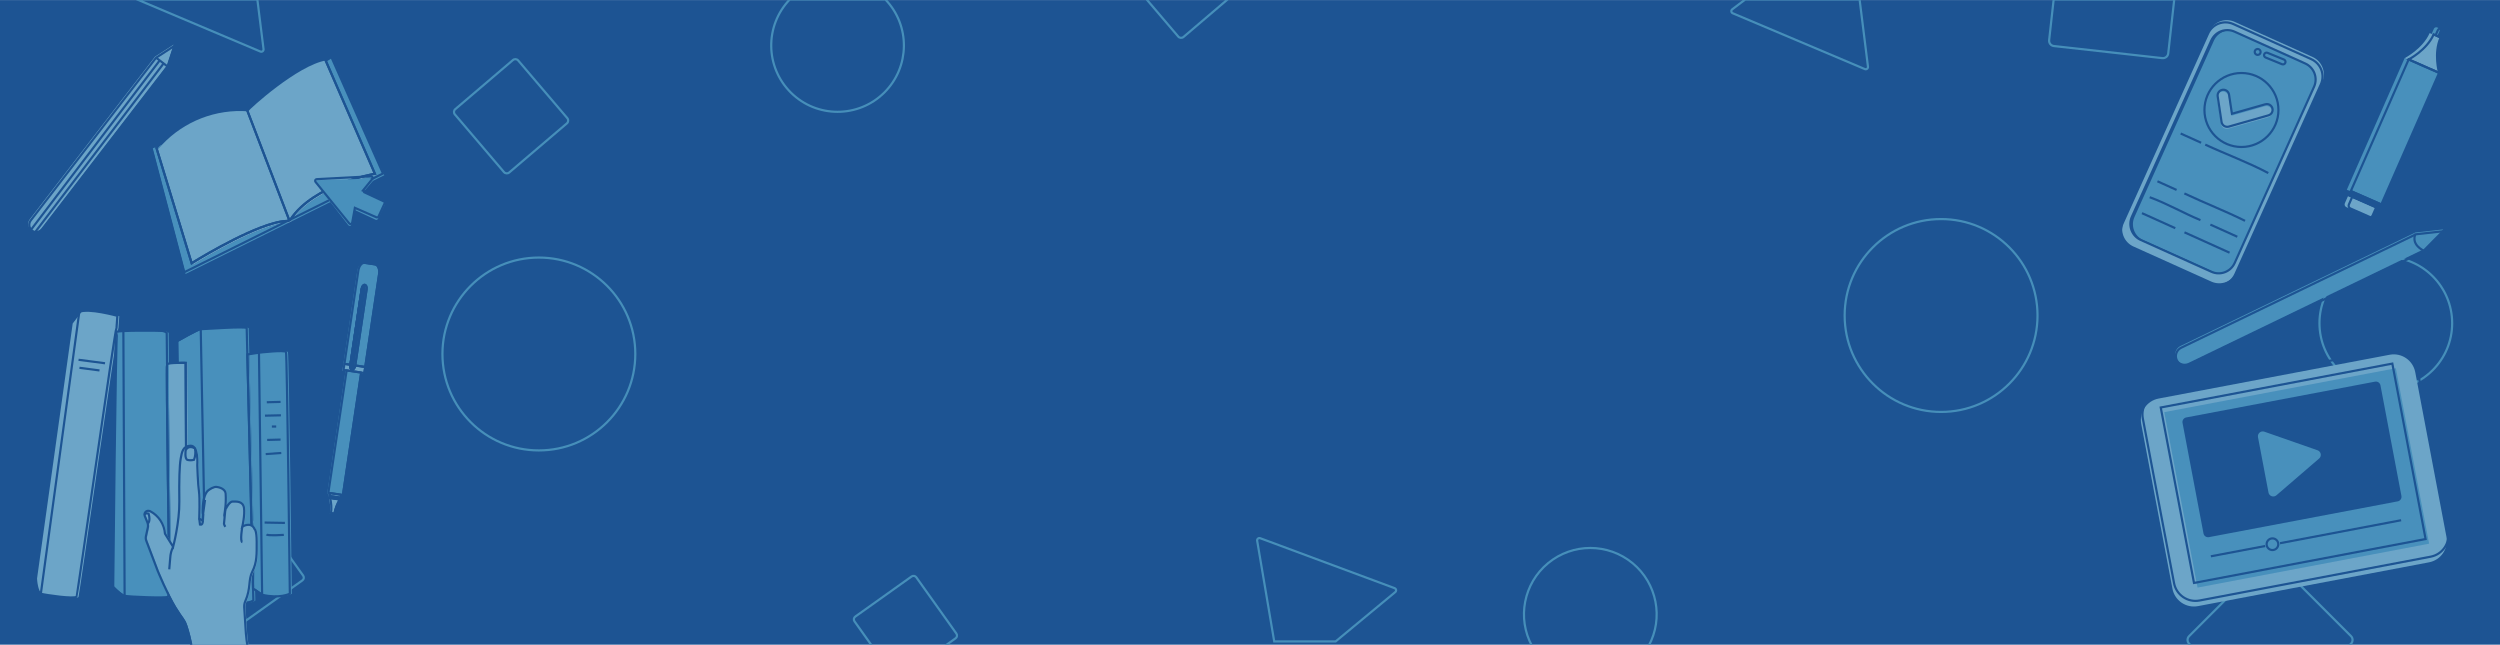
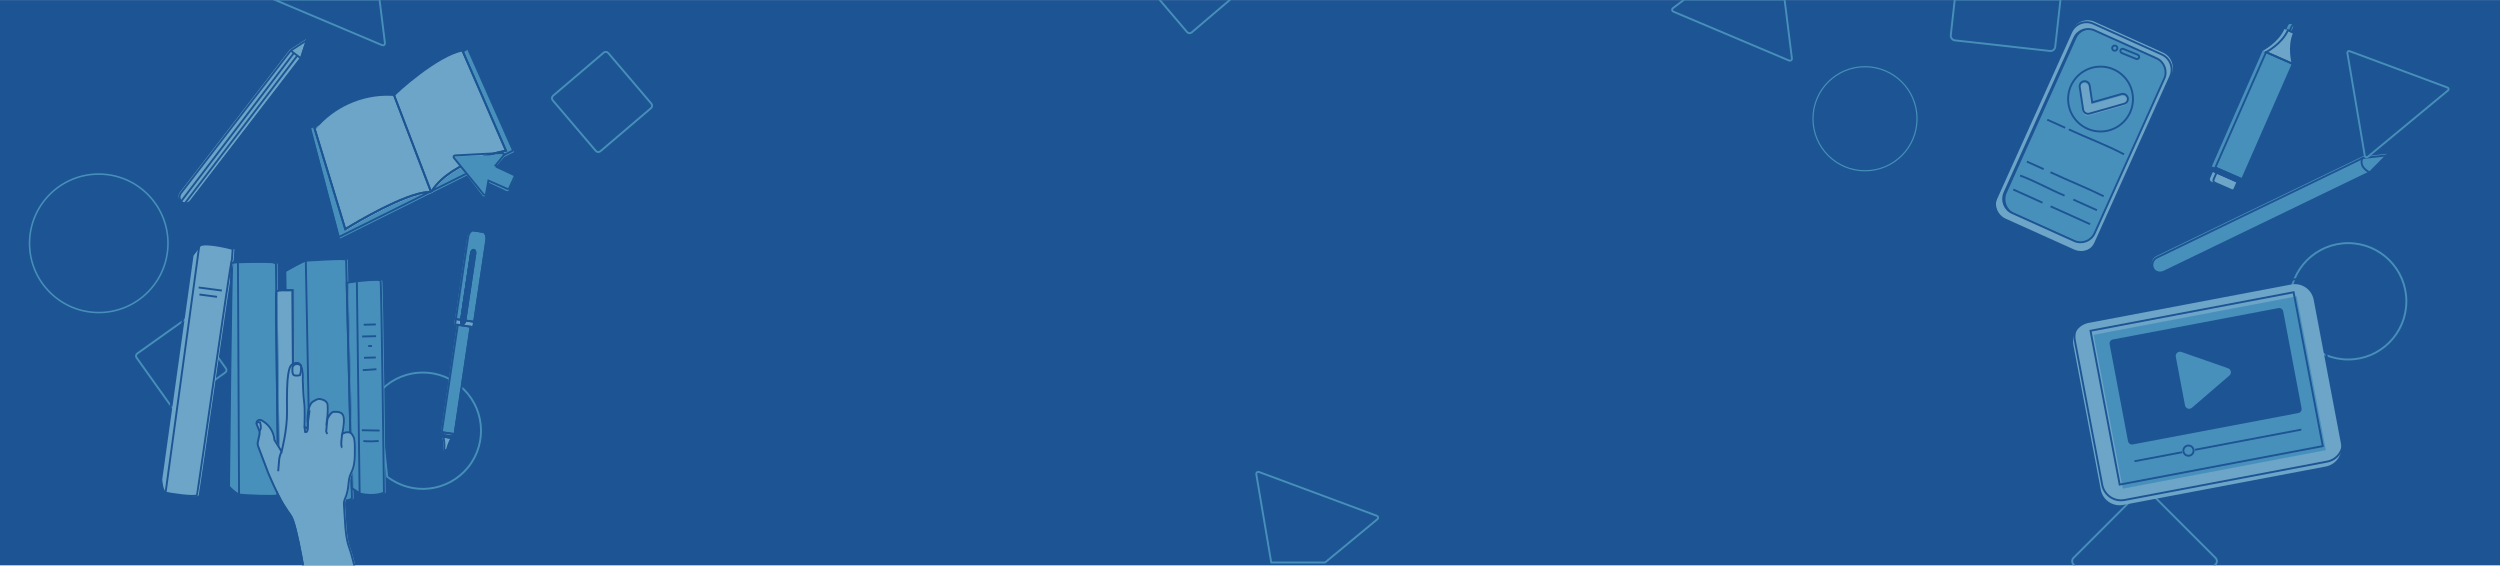
- <svg xmlns="http://www.w3.org/2000/svg" id="Layer_1" data-name="Layer 1" viewBox="0 0 1140 294">
+ <svg xmlns="http://www.w3.org/2000/svg" id="Layer_1" data-name="Layer 1" viewBox="0 0 1300 294">
  <defs>
-     <style>.cls-1,.cls-4,.cls-7,.cls-8{fill:none;}.cls-2{clip-path:url(#clip-path);}.cls-3{fill:#1d5493;}.cls-4{stroke:#468fba;}.cls-4,.cls-7{stroke-miterlimit:10;}.cls-5{fill:#4890bc;}.cls-6{fill:#6ca5c8;}.cls-7,.cls-8{stroke:#1d5493;}.cls-8{stroke-linecap:round;stroke-linejoin:round;}</style>
+     <style>.cls-1,.cls-10,.cls-4,.cls-5,.cls-6,.cls-9{fill:none;}.cls-2{clip-path:url(#clip-path);}.cls-3{fill:#1d5493;}.cls-4,.cls-5,.cls-6{stroke:#468fba;}.cls-4,.cls-5,.cls-6,.cls-9{stroke-miterlimit:10;}.cls-5{stroke-width:0.615px;}.cls-6{stroke-width:0.819px;}.cls-7{fill:#4890bc;}.cls-8{fill:#6ca5c8;}.cls-10,.cls-9{stroke:#1d5493;}.cls-10{stroke-linecap:round;stroke-linejoin:round;}</style>
    <clipPath id="clip-path">
-       <rect class="cls-1" y="0.035" width="1140" height="293.931" />
+       <rect class="cls-1" x="-0.949" y="0.035" width="1301.898" height="293.931" />
    </clipPath>
  </defs>
  <g class="cls-2">
-     <rect class="cls-3" y="0.035" width="1140" height="293.931" />
-     <path class="cls-4" d="M936.475-.25,934.408,18.294a2.443,2.443,0,0,0,2.157,2.699l49.449,5.513a2.443,2.443,0,0,0,2.699-2.157L991.456-.25Z" />
-     <circle class="cls-4" cx="885.133" cy="143.868" r="43.972" />
-     <rect class="cls-4" x="395.576" y="268.815" width="34.607" height="34.607" rx="1.547" transform="translate(-89.40558 292.6873) rotate(-35.47058)" />
-     <circle class="cls-4" cx="245.725" cy="161.421" r="43.972" />
-     <path class="cls-4" d="M698.595,294.566h53.183a30.256,30.256,0,1,0-53.183,0Z" />
-     <circle class="cls-4" cx="1087.932" cy="147.385" r="30.254" />
-     <path class="cls-4" d="M403.715-.25H360.146a30.25,30.25,0,1,0,43.569,0Z" />
-     <rect class="cls-4" x="97.714" y="242.404" width="34.607" height="34.607" rx="1.547" transform="translate(-129.3587 114.9407) rotate(-35.47058)" />
-     <path class="cls-4" d="M999.27,294.566h71.756l1.032-1.032a2.443,2.443,0,0,0,0-3.455l-35.183-35.183a2.443,2.443,0,0,0-3.455,0l-35.183,35.183a2.443,2.443,0,0,0,0,3.455Z" />
-     <rect class="cls-4" x="214.086" y="34.053" width="37.931" height="37.931" rx="1.696" transform="translate(122.298 -158.7774) rotate(49.57731)" />
-     <path class="cls-4" d="M522.457-.736l14.824,17.404a1.696,1.696,0,0,0,2.391.191L560.33-.736Z" />
-     <path class="cls-4" d="M581.042,292.498h28.001l27.209-22.517a1.036,1.036,0,0,0-.3-1.77l-61.304-22.788a1.036,1.036,0,0,0-1.383,1.144Z" />
-     <path class="cls-4" d="M62.522-.25,118.742,23.508a1.036,1.036,0,0,0,1.432-1.083L117.353-.25Z" />
-     <path class="cls-4" d="M795.858-.25,789.894,4.259a1.036,1.036,0,0,0,.222,1.781l60.244,25.459a1.036,1.036,0,0,0,1.432-1.083L847.976-.25Z" />
-     <polygon class="cls-5" points="1104.11 29.851 1096.517 26.515 1070.155 86.527 1070.978 86.888 1084.565 92.856 1085.342 93.198 1111.704 33.187 1104.11 29.851" />
-     <polygon class="cls-3" points="1070.175 88.717 1070.861 89.019 1070.892 88.95 1083.105 94.315 1083.074 94.384 1083.761 94.685 1084.565 92.856 1070.978 86.888 1070.175 88.717" />
-     <path class="cls-6" d="M1069.255,92.675a1.357,1.357,0,0,0,.697,1.788l9.73,4.274a1.357,1.357,0,0,0,1.787-.697l1.606-3.656-12.213-5.365Z" />
-     <rect class="cls-7" x="1076.945" y="84.997" width="0.075" height="13.339" transform="translate(559.9099 1040.84) rotate(-66.28514)" />
-     <path class="cls-5" d="M1111.351,16.597l1.024-2.332a1.199,1.199,0,0,0-.614-1.581l-.344-.151a1.2,1.2,0,0,0-1.581.616l-1.024,2.332,1.35.593Z" />
-     <path class="cls-6" d="M1112.404,17.06l-1.053-.463-1.189-.522-1.35-.593-.892-.392c-3.165,7.206-11.403,11.425-11.403,11.425l7.593,3.335,7.594,3.336S1109.238,24.266,1112.404,17.06Z" />
-     <polygon class="cls-7" points="1105.936 30.449 1098.343 27.114 1071.981 87.125 1072.804 87.487 1086.39 93.455 1087.168 93.797 1113.53 33.785 1105.936 30.449" />
-     <polygon class="cls-7" points="1072 89.316 1072.687 89.617 1072.717 89.549 1084.93 94.914 1084.9 94.982 1085.587 95.284 1086.39 93.455 1072.804 87.487 1072 89.316" />
-     <path class="cls-7" d="M1071.081,93.274a1.357,1.357,0,0,0,.697,1.788l9.73,4.274a1.357,1.357,0,0,0,1.787-.697l1.606-3.656-12.213-5.365Z" />
-     <rect class="cls-7" x="1078.771" y="85.596" width="0.075" height="13.339" transform="translate(560.4533 1042.87) rotate(-66.28514)" />
-     <path class="cls-7" d="M1113.177,17.196l1.024-2.332a1.199,1.199,0,0,0-.614-1.581l-.344-.151a1.2,1.2,0,0,0-1.581.616l-1.024,2.332,1.35.593Z" />
-     <path class="cls-7" d="M1114.23,17.658l-1.053-.463-1.189-.522-1.35-.593-.892-.392c-3.165,7.206-11.403,11.425-11.403,11.425l7.593,3.335,7.594,3.336S1111.064,24.864,1114.23,17.658Z" />
-     <path class="cls-3" d="M150.796,234.323l-.27,1.809c-.048.32.073.603.27.632l.112.017c.196.029.395-.206.443-.526l.27-1.809-.412-.062Z" />
-     <path class="cls-6" d="M150.45,234.271l.346.052.412.062.412.062.347.052a18.856,18.856,0,0,1,2.44-6.509l-4.389-.655A18.858,18.858,0,0,1,150.45,234.271Z" />
-     <path class="cls-3" d="M170.585,120.808a1.496,1.496,0,0,1,.178.042l.42-2.811c.079-.531-.071-.993-.333-1.032l-4.133-.617c-.263-.039-.539.359-.618.89l-.42,2.811a1.498,1.498,0,0,1,.182.012Z" />
-     <path class="cls-5" d="M159.252,166.569l5.196-34.792c.149-1.0.771-1.736,1.386-1.644s.994.977.844,1.977l-5.196,34.792,4.545.679,6.356-42.559c.304-2.032-.417-3.839-1.621-4.172a1.496,1.496,0,0,0-.178-.042l-4.723-.705a1.498,1.498,0,0,0-.182-.012c-1.25-.033-2.466,1.484-2.769,3.516l-6.356,42.559Z" />
-     <polygon class="cls-5" points="149.222 224.979 149.997 225.094 155.081 225.853 155.854 225.969 164.193 170.135 157.561 169.144 149.222 224.979" />
-     <path class="cls-6" d="M157.561,169.144l6.632.99,1.422.212.413-2.766-4.545-.679-.027.181c-.149,1-.77,1.737-1.385,1.645s-.995-.979-.846-1.979l.027-.181-2.699-.403-.413,2.766Z" />
-     <path class="cls-3" d="M160.071,168.729c.615.092,1.236-.645,1.385-1.645l.027-.181,5.196-34.792c.149-1-.229-1.885-.844-1.977s-1.237.644-1.386,1.644l-5.196,34.792-.027.181C159.076,167.75,159.455,168.637,160.071,168.729Z" />
-     <polygon class="cls-6" points="149.798 226.427 152.34 226.806 154.882 227.186 155.081 225.853 149.997 225.094 149.798 226.427" />
-     <path class="cls-3" d="M149.789,226.488l-.118.793.347.052,4.389.655.347.052.118-.793.039-.058-.03-.004-2.542-.38-2.542-.38-.03-.004Z" />
-     <path class="cls-8" d="M151.301,234.074l-.27,1.809c-.048.32.073.603.27.632l.112.017c.196.029.395-.206.443-.526l.27-1.809-.412-.062Z" />
-     <path class="cls-8" d="M150.954,234.022l.346.052.412.062.412.062.347.052a18.857,18.857,0,0,1,2.44-6.509l-4.389-.655A18.857,18.857,0,0,1,150.954,234.022Z" />
-     <path class="cls-8" d="M171.089,120.559a1.498,1.498,0,0,1,.178.042l.42-2.811c.079-.531-.071-.993-.333-1.032l-4.133-.617c-.263-.039-.539.359-.618.89l-.42,2.811a1.5,1.5,0,0,1,.182.012Z" />
-     <path class="cls-8" d="M159.757,166.32l5.196-34.792c.149-1.0.771-1.736,1.386-1.644s.994.977.844,1.977l-5.196,34.792,4.545.679,6.356-42.559c.304-2.032-.417-3.839-1.621-4.172a1.498,1.498,0,0,0-.178-.042l-4.723-.705a1.5,1.5,0,0,0-.182-.012c-1.25-.033-2.466,1.484-2.769,3.516l-6.356,42.559Z" />
-     <polygon class="cls-8" points="149.727 224.729 150.502 224.845 155.585 225.604 156.359 225.72 164.697 169.886 158.065 168.895 149.727 224.729" />
-     <path class="cls-8" d="M158.065,168.895l6.632.99,1.422.212.413-2.766-4.545-.679-.027.181c-.149,1-.77,1.737-1.385,1.645s-.995-.979-.846-1.979l.027-.181-2.699-.403-.413,2.766Z" />
-     <path class="cls-8" d="M160.575,168.48c.615.092,1.236-.645,1.385-1.645l.027-.181,5.196-34.792c.149-1-.229-1.885-.844-1.977s-1.237.644-1.386,1.644l-5.196,34.792-.027.181C159.58,167.501,159.96,168.388,160.575,168.48Z" />
-     <polygon class="cls-8" points="150.303 226.178 152.844 226.557 155.386 226.937 155.585 225.604 150.502 224.845 150.303 226.178" />
-     <path class="cls-8" d="M150.293,226.239l-.118.793.347.052,4.389.655.347.052.118-.793.039-.058-.03-.004-2.542-.38-2.542-.38-.03-.004Z" />
-     <path class="cls-5" d="M970.774,43.619H1058.925a8.007,8.007,0,0,1,8.007,8.007V86.994a8.007,8.007,0,0,1-8.007,8.007H970.774a8.007,8.007,0,0,1-8.007-8.007V51.626A8.007,8.007,0,0,1,970.774,43.619Z" transform="translate(534.8636 966.1582) rotate(-65.75166)" />
-     <path class="cls-6" d="M972.841,112.398l35.552,16.014a8.713,8.713,0,0,0,11.523-4.366l38.984-86.549a8.713,8.713,0,0,0-4.366-11.523L1018.982,9.961a8.713,8.713,0,0,0-11.523,4.366l-38.984,86.549A8.713,8.713,0,0,0,972.841,112.398Zm-.679-13.576,36.203-80.374a8.007,8.007,0,0,1,10.589-4.012l32.247,14.525a8.007,8.007,0,0,1,4.012,10.589L1019.01,119.924a8.007,8.007,0,0,1-10.589,4.012l-32.247-14.525A8.007,8.007,0,0,1,972.162,98.822Z" />
-     <path class="cls-7" d="M969.612,43.496h88.151a8.007,8.007,0,0,1,8.007,8.007V86.87a8.007,8.007,0,0,1-8.007,8.007H969.612a8.007,8.007,0,0,1-8.007-8.007V51.502a8.007,8.007,0,0,1,8.007-8.007Z" transform="translate(534.2915 965.0258) rotate(-65.75166)" />
-     <path class="cls-7" d="M972.246,113.405l35.552,16.014a8.713,8.713,0,0,0,11.523-4.366L1058.305,38.504a8.713,8.713,0,0,0-4.366-11.523L1018.387,10.968a8.713,8.713,0,0,0-11.523,4.366L967.88,101.882A8.713,8.713,0,0,0,972.246,113.405Z" />
-     <rect class="cls-7" x="1032.099" y="25.532" width="10.399" height="2.311" rx="1.155" transform="translate(1987.3 444.0548) rotate(-157.7563)" />
-     <circle class="cls-7" cx="1029.491" cy="23.686" r="1.351" />
-     <path class="cls-7" d="M1005.588,65.941c9.476,4.416,19.571,8.084,28.75,12.974" />
-     <path class="cls-7" d="M994.385,60.885l9.33,4.21" />
-     <path class="cls-7" d="M996.076,88.215c9.288,4.383,18.647,7.999,27.669,12.486" />
-     <path class="cls-7" d="M983.791,82.671l8.729,3.939" />
-     <path class="cls-7" d="M1007.928,102.42l12.285,5.544" />
-     <path class="cls-7" d="M980.259,89.934c8.076,2.944,15.176,7.142,23.138,10.442" />
-     <path class="cls-7" d="M996.117,105.946l19.131,8.634,1.433.647" />
-     <path class="cls-7" d="M976.728,97.196l15.2,6.86" />
-     <circle class="cls-5" cx="1022.45" cy="48.87" r="16.869" />
-     <circle class="cls-7" cx="1022.097" cy="50.157" r="16.869" />
-     <path class="cls-6" d="M1013.855,58.244a2.62,2.62,0,0,1-1.036-1.718l-1.768-11.699a2.621,2.621,0,1,1,5.183-.783l1.323,8.756,15.188-4.317a2.621,2.621,0,1,1,1.433,5.042l-18.051,5.13a2.622,2.622,0,0,1-2.135-.317C1013.945,58.308,1013.9,58.277,1013.855,58.244Z" />
-     <path class="cls-7" d="M1014.062,57.321a2.62,2.62,0,0,1-1.036-1.718l-1.768-11.699a2.621,2.621,0,0,1,5.183-.783l1.323,8.756,15.188-4.317a2.621,2.621,0,1,1,1.433,5.042l-18.051,5.13a2.622,2.622,0,0,1-2.135-.317C1014.152,57.386,1014.106,57.354,1014.062,57.321Z" />
-     <rect class="cls-6" x="997.821" y="155.496" width="96.338" height="127.166" rx="9.963" transform="translate(1025.575 1287.57) rotate(-100.7348)" />
-     <rect class="cls-7" x="998.548" y="152.932" width="96.338" height="127.166" rx="9.963" transform="translate(1028.956 1285.243) rotate(-100.7348)" />
-     <rect class="cls-5" x="1006.585" y="164.187" width="81.426" height="107.483" transform="translate(1028.256 1287.49) rotate(-100.7348)" />
-     <rect class="cls-7" x="1004.97" y="162.067" width="81.426" height="107.483" transform="translate(1028.423 1283.389) rotate(-100.7348)" />
-     <path class="cls-3" d="M1083.017,174.031,996.921,190.353a2.119,2.119,0,0,0-1.688,2.477l9.559,50.424a2.12,2.12,0,0,0,2.477,1.688l86.095-16.322a2.119,2.119,0,0,0,1.688-2.477l-9.559-50.424A2.119,2.119,0,0,0,1083.017,174.031Zm-25.494,35.053L1047.78,217.474l-9.743,8.39a2.206,2.206,0,0,1-3.606-1.26l-2.395-12.632-2.395-12.632a2.206,2.206,0,0,1,2.895-2.493l12.137,4.242,12.137,4.242A2.206,2.206,0,0,1,1057.523,209.084Z" />
-     <line class="cls-7" x1="1008.149" y1="253.673" x2="1094.912" y2="237.225" />
-     <circle class="cls-5" cx="1035.469" cy="248.314" r="2.66" />
-     <circle class="cls-5" cx="1037.062" cy="248.011" r="2.66" />
-     <circle class="cls-7" cx="1036.237" cy="248.168" r="2.66" />
-     <path class="cls-7" d="M132.464,101.168q.275-.137.55-.276l.002-.003-.554.275Z" />
-     <path class="cls-7" d="M131.769,101.51q.267-.13.539-.263c.052-.026.104-.052.156-.078l-.001-.004Z" />
-     <path class="cls-5" d="M125.399,102.577C110.566,106.634,87.973,120.821,87.973,120.821l-.54-1.768L71.911,68.203c.657-.774,1.323-1.51,1.995-2.219l-4.38,1.697,15.087,57.245,47.155-23.418A26.801,26.801,0,0,0,125.399,102.577Z" />
-     <path class="cls-5" d="M171.535,80.037s-27.75,4.653-38.518,20.852l42.216-20.977-23.735-53.52-2.574,1.637L170.292,77.179Z" />
-     <path class="cls-6" d="M170.292,77.179,148.923,28.03l-.208-.478c-13.017,2.21-34.874,22.119-35.537,23.213l19.285,50.4.554-.275c10.768-16.2,38.518-20.852,38.518-20.852Z" />
-     <path class="cls-6" d="M113.178,50.765a48.858,48.858,0,0,0-39.271,15.22c-.672.708-1.339,1.445-1.995,2.219L87.433,119.053l.54,1.768s22.593-14.187,37.426-18.245a26.801,26.801,0,0,1,6.37-1.067l.694-.345Z" />
-     <path class="cls-7" d="M131.884,100.37q.275-.137.55-.276l.002-.003-.554.275Z" />
-     <path class="cls-7" d="M131.189,100.712q.268-.13.539-.263c.052-.026.104-.052.156-.078l-.001-.004Z" />
-     <path class="cls-7" d="M124.818,101.779c-14.833,4.058-37.426,18.245-37.426,18.245l-.54-1.768L71.331,67.405c.657-.774,1.323-1.51,1.995-2.219L68.946,66.884l15.087,57.245,47.155-23.418A26.801,26.801,0,0,0,124.818,101.779Z" />
-     <path class="cls-7" d="M170.954,79.239s-27.75,4.653-38.518,20.852l42.216-20.977-23.735-53.52-2.574,1.637,21.369,49.149Z" />
-     <path class="cls-7" d="M169.711,76.381,148.342,27.232l-.208-.478c-13.017,2.21-34.874,22.119-35.537,23.213l19.286,50.4.554-.275C143.204,83.892,170.954,79.239,170.954,79.239Z" />
-     <path class="cls-7" d="M112.597,49.967a48.858,48.858,0,0,0-39.271,15.22c-.672.708-1.339,1.445-1.995,2.219l15.522,50.85.54,1.768s22.593-14.187,37.426-18.245a26.801,26.801,0,0,1,6.37-1.067l.694-.345Z" />
-     <path class="cls-5" d="M165.424,87.907l4.423-5.185a.749.749,0,0,0,.105-.809.791.791,0,0,0-.735-.447l-24.722.723a.751.751,0,0,0-.578,1.215l14.927,19.289a.791.791,0,0,0,.805.286.75.75,0,0,0,.568-.579l1.379-6.736,9.688,4.536a.785.785,0,0,0,.605.027.747.747,0,0,0,.417-.373l3.136-6.407a.743.743,0,0,0,.032-.577.789.789,0,0,0-.407-.447Z" />
-     <path class="cls-7" d="M165.468,86.924l4.3-5.288a.749.749,0,0,0,.086-.811.791.791,0,0,0-.746-.43l-24.698,1.304a.751.751,0,0,0-.55,1.228l15.376,18.933a.791.791,0,0,0,.811.267.75.75,0,0,0,.554-.592l1.22-6.767,9.791,4.307a.785.785,0,0,0,.606.013.747.747,0,0,0,.409-.383l2.984-6.479a.743.743,0,0,0,.019-.578.789.789,0,0,0-.418-.437Z" />
-     <path class="cls-5" d="M131.307,160.56c-.454-1.06-12.317.32-12.317.32l-5.279.8.104,5.309,2.483,101.418,4.131,2.849c7.998,1.92,12.637-.48,12.637-.48S131.787,161.68,131.307,160.56Z" />
-     <path class="cls-5" d="M116.298,268.407l-2.483-101.418-.424-17.306c.16-.96-19.676.48-20.956.48-1.28,0-11.038,5.599-11.038,5.599l.16,9.278.024.498c2.029-.057,3.975-.018,3.975-.018l.415,90.302.385,7.917s7.838,9.598,8.478,10.558c.64.96,12.957.16,16.636.48,3.679.32,4.959-.96,4.959-.96Z" />
-     <path class="cls-6" d="M85.972,255.82l-.415-90.302s-1.945-.039-3.975.018c-2.086.058-4.26.217-4.503.622-.48.8,1.12,103.818,1.12,103.818s.088.008.239.022c1.183.107,6.465.545,7.6-.022Z" />
-     <path class="cls-6" d="M54.031,149.453l.371-5.276s-13.231-3.676-17.35-1.797l-3.902,5.134-16.257,116.288s.276,6.49,2.613,7.12c2.337.63,15.322,2.498,16.282,1.334C36.177,271.783,53.292,150.162,54.031,149.453Z" />
-     <path class="cls-5" d="M78.198,269.976s-1.6-103.018-1.12-103.818l-.16-14.397a4.371,4.371,0,0,0-1.92-.8c-1.12-.16-20.476-.32-21.115.48-.64.8-1.76,115.975-1.76,115.975s.162.176.428.449c.996,1.024,3.529,3.491,5.171,3.87,2.08.48,19.036,1.12,19.676.48a8.881,8.881,0,0,0,1.039-2.217C78.286,269.985,78.198,269.976,78.198,269.976Z" />
-     <path class="cls-7" d="M130.405,160.508c-.454-1.06-12.317.32-12.317.32l-5.279.8.104,5.309,2.483,101.418,4.131,2.849c7.998,1.92,12.637-.48,12.637-.48S130.885,161.628,130.405,160.508Z" />
-     <path class="cls-7" d="M115.396,268.355,112.913,166.937l-.424-17.306c.16-.96-19.676.48-20.956.48-1.28,0-11.038,5.599-11.038,5.599l.16,9.278.024.498c2.029-.057,3.975-.018,3.975-.018L85.07,255.769,85.455,263.686s7.838,9.598,8.478,10.558c.64.96,12.957.16,16.636.48,3.679.32,4.959-.96,4.959-.96Z" />
-     <path class="cls-7" d="M85.07,255.769l-.415-90.302s-1.946-.039-3.975.018c-2.086.058-4.26.217-4.503.622-.48.8,1.12,103.818,1.12,103.818s.088.008.239.022c1.183.107,6.465.545,7.6-.022Z" />
-     <path class="cls-7" d="M53.143,149.284l.371-5.276s-13.231-3.676-17.35-1.797l-3.902,5.134L16.005,263.633s.276,6.49,2.613,7.12c2.337.63,15.322,2.498,16.282,1.334C35.29,271.614,52.405,149.994,53.143,149.284Z" />
-     <path class="cls-7" d="M77.297,269.925S75.697,166.907,76.177,166.107l-.16-14.397a4.371,4.371,0,0,0-1.92-.8c-1.12-.16-20.476-.32-21.115.48-.64.8-1.76,115.975-1.76,115.975s.162.176.428.449c.996,1.024,3.529,3.491,5.171,3.87,2.08.48,19.036,1.12,19.676.48a8.882,8.882,0,0,0,1.039-2.217C77.384,269.933,77.297,269.925,77.297,269.925Z" />
-     <line class="cls-7" x1="36.164" y1="142.211" x2="18.619" y2="270.753" />
-     <line class="cls-7" x1="56.259" y1="151.06" x2="56.821" y2="271.684" />
-     <line class="cls-7" x1="91.534" y1="150.11" x2="93.933" y2="274.244" />
-     <line class="cls-7" x1="118.088" y1="160.828" x2="119.528" y2="271.204" />
-     <line class="cls-7" x1="107.282" y1="268.194" x2="99.847" y2="268.194" />
-     <path class="cls-7" d="M129.423,243.905s-7.105.496-7.931-.165" />
-     <line class="cls-7" x1="129.919" y1="238.452" x2="120.666" y2="238.287" />
-     <line class="cls-7" x1="127.936" y1="183.265" x2="121.657" y2="183.431" />
-     <line class="cls-7" x1="128.101" y1="189.379" x2="120.831" y2="189.544" />
-     <line class="cls-7" x1="125.953" y1="194.501" x2="123.97" y2="194.501" />
-     <line class="cls-7" x1="127.936" y1="200.449" x2="121.822" y2="200.615" />
-     <line class="cls-7" x1="128.266" y1="206.563" x2="121.161" y2="207.059" />
-     <line class="cls-7" x1="35.808" y1="164.061" x2="47.896" y2="165.65" />
-     <line class="cls-7" x1="36.228" y1="167.715" x2="45.367" y2="168.917" />
-     <path class="cls-6" d="M85.445,285.276c-1.091-3.117-1.558-2.649-4.987-8.259S72.512,260.499,72.512,260.499l-5.238-13.822a3.535,3.535,0,0,1-.148-2.006l.857-3.926a4.065,4.065,0,0,0-.201-2.385l-1.183-2.939a1.713,1.713,0,0,1,1.873-2.337,3.356,3.356,0,0,1,.604.174,12.699,12.699,0,0,1,6.744,10.254l3.716,5.987s2.959-11.218,2.822-20.783.069-16.241.619-19.407,1.021-5.764,4.473-5.918c3.792-.17,3.097,8.947,3.097,8.947s.275,8.809.757,11.837.138,12.456.138,12.456l1.583.963.138-2.89s-.206-.275-.138-2.202.206-7.157,2.684-8.878,3.51-1.445,3.51-1.445,3.923.275,4.267,3.028a40.019,40.019,0,0,1-.275,7.57s1.727-3.926,3.456-3.926,4.709-.238,5.185,2.92-.775,8.523-.775,8.523,3.993-2.503,5.603,1.132c0,0,.954.477.954,5.841s.179,9.238-1.967,13.47c-2.012,3.967-.566,7.515-3.226,13.542a6.038,6.038,0,0,0-.489,2.821l.675,10.637s.358,7.391,2.086,11.801,5.901,22.799,5.901,22.799l-26.628,6.772S89.13,295.802,85.445,285.276Z" />
-     <path class="cls-7" d="M84.86,285.13c-1.091-3.117-1.558-2.649-4.986-8.259S71.927,260.353,71.927,260.353l-5.238-13.822a3.534,3.534,0,0,1-.148-2.006l.857-3.926a4.065,4.065,0,0,0-.201-2.385l-1.183-2.939A1.713,1.713,0,0,1,67.887,232.938a3.356,3.356,0,0,1,.604.174,12.699,12.699,0,0,1,6.744,10.254l3.716,5.987s2.959-11.218,2.822-20.783.069-16.241.619-19.407,1.021-5.764,4.473-5.918c3.792-.17,3.097,8.947,3.097,8.947s.275,8.809.757,11.837.138,12.456.138,12.456l1.583.963.138-2.89s-.206-.275-.138-2.202.206-7.157,2.684-8.878,3.51-1.445,3.51-1.445,3.923.275,4.267,3.028a40.019,40.019,0,0,1-.275,7.57s1.727-3.926,3.456-3.926,4.709-.238,5.185,2.92-.775,8.523-.775,8.523,3.993-2.503,5.603,1.132c0,0,.954.477.954,5.841s.179,9.238-1.967,13.47c-2.012,3.967-.566,7.515-3.226,13.542a6.038,6.038,0,0,0-.489,2.821l.675,10.637s.358,7.391,2.086,11.801,5.901,22.799,5.901,22.799l-26.628,6.772S88.545,295.656,84.86,285.13Z" />
-     <path class="cls-7" d="M78.951,249.353a12.52,12.52,0,0,0-1.337,5.129c-.336,3.55-.432,5.133-.432,5.133" />
-     <path class="cls-7" d="M92.44,237.448s.19,2.163-1.249,1.779l-.334-2.742" />
-     <line class="cls-7" x1="92.577" y1="234.557" x2="93.494" y2="227.953" />
-     <path class="cls-7" d="M102.752,232.415l-.617,6.477a4.504,4.504,0,0,0,.617,1.343" />
-     <path class="cls-7" d="M110.491,240.148s-1.167,6.802.033,7.09" />
-     <path class="cls-7" d="M67.375,238.757s1.448-.931.379-4.551c0,0-1.517-.448-1.793.517" />
-     <path class="cls-7" d="M88.938,204.507s-2.795-1.899-4.264.788c0,0-.609,4.084.896,4.443a6.145,6.145,0,0,0,2.902-.072A9.933,9.933,0,0,0,88.938,204.507Z" />
-     <path class="cls-6" d="M70.697,25.828,79.161,20.351,76.026,29.932,18.886,104.116a3.363,3.363,0,0,1-4.717.612l0,0a3.363,3.363,0,0,1-.612-4.717Z" />
-     <path class="cls-7" d="M71.186,26.306l8.464-5.477-3.135,9.581L19.374,104.594a3.363,3.363,0,0,1-4.717.612h0a3.363,3.363,0,0,1-.612-4.717Z" />
-     <line class="cls-7" x1="76.515" y1="30.41" x2="71.186" y2="26.306" />
-     <line class="cls-7" x1="72.857" y1="27.519" x2="14.169" y2="104.728" />
-     <line class="cls-7" x1="74.755" y1="28.731" x2="16.022" y2="105.845" />
-     <path class="cls-5" d="M1101.385,106.012l12.724-1.406-9.007,9.096L998.04,165.442a4.271,4.271,0,0,1-5.704-1.987v0a4.271,4.271,0,0,1,1.987-5.704Z" />
-     <path class="cls-7" d="M1101.668,106.833l12.724-1.406-9.007,9.096L998.324,166.262a4.271,4.271,0,0,1-5.704-1.987v0a4.271,4.271,0,0,1,1.987-5.704Z" />
-     <path class="cls-7" d="M1101.498,106.631s-2.567,4.425,3.717,7.691" />
+     <rect class="cls-3" x="-0.949" y="0.035" width="1301.898" height="293.931" />
+     <path class="cls-4" d="M1016.475-.25l-2.067,18.544a2.443,2.443,0,0,0,2.157,2.699l49.449,5.513a2.443,2.443,0,0,0,2.699-2.157l2.743-24.599Z" />
+     <circle class="cls-5" cx="969.802" cy="61.745" r="27.055" />
+     <circle class="cls-6" cx="51.356" cy="126.523" r="35.995" />
+     <circle class="cls-4" cx="1221.055" cy="156.684" r="30.254" />
+     <path class="cls-4" d="M196.694,204.541l4.636,43.322a30.25,30.25,0,1,0-4.636-43.322Z" />
+     <rect class="cls-4" x="76.942" y="171.477" width="34.607" height="34.607" rx="1.547" transform="translate(-92.05544 89.72426) rotate(-35.47058)" />
+     <path class="cls-4" d="M1079.27,294.566h71.756l1.032-1.032a2.443,2.443,0,0,0,0-3.455l-35.183-35.183a2.443,2.443,0,0,0-3.455,0l-35.183,35.183a2.443,2.443,0,0,0,0,3.455Z" />
+     <rect class="cls-4" x="294.086" y="34.053" width="37.931" height="37.931" rx="1.696" transform="translate(150.4242 -219.68) rotate(49.57731)" />
+     <path class="cls-4" d="M602.457-.736l14.824,17.404a1.696,1.696,0,0,0,2.391.191L640.33-.736Z" />
+     <path class="cls-4" d="M661.042,292.498h28.001l27.209-22.517a1.036,1.036,0,0,0-.3-1.77l-61.304-22.788a1.036,1.036,0,0,0-1.383,1.144Z" />
+     <path class="cls-4" d="M142.522-.25,198.742,23.508a1.036,1.036,0,0,0,1.432-1.083L197.353-.25Z" />
+     <path class="cls-4" d="M875.858-.25,869.894,4.259a1.036,1.036,0,0,0,.222,1.781l60.244,25.459a1.036,1.036,0,0,0,1.432-1.083L927.976-.25Z" />
+     <polygon class="cls-7" points="1184.11 29.851 1176.517 26.515 1150.155 86.527 1150.978 86.888 1164.565 92.856 1165.342 93.198 1191.704 33.187 1184.11 29.851" />
+     <polygon class="cls-3" points="1150.175 88.717 1150.861 89.019 1150.892 88.95 1163.105 94.315 1163.074 94.384 1163.761 94.685 1164.565 92.856 1150.978 86.888 1150.175 88.717" />
+     <path class="cls-8" d="M1149.255,92.675a1.357,1.357,0,0,0,.697,1.788l9.73,4.274a1.357,1.357,0,0,0,1.787-.697l1.606-3.656-12.213-5.365Z" />
+     <rect class="cls-9" x="1156.945" y="84.997" width="0.075" height="13.339" transform="translate(607.7351 1114.085) rotate(-66.28514)" />
+     <path class="cls-7" d="M1191.351,16.597l1.024-2.332a1.199,1.199,0,0,0-.614-1.581l-.344-.151a1.2,1.2,0,0,0-1.581.616l-1.024,2.332,1.35.593Z" />
+     <path class="cls-8" d="M1192.404,17.06l-1.053-.463-1.189-.522-1.35-.593-.892-.392c-3.165,7.206-11.403,11.425-11.403,11.425l7.593,3.335,7.594,3.336S1189.238,24.266,1192.404,17.06Z" />
+     <polygon class="cls-9" points="1185.936 30.449 1178.343 27.114 1151.981 87.125 1152.804 87.487 1166.39 93.455 1167.168 93.797 1193.53 33.785 1185.936 30.449" />
+     <polygon class="cls-9" points="1152 89.316 1152.687 89.617 1152.717 89.549 1164.93 94.914 1164.9 94.982 1165.587 95.284 1166.39 93.455 1152.804 87.487 1152 89.316" />
+     <path class="cls-9" d="M1151.081,93.274a1.357,1.357,0,0,0,.697,1.788l9.73,4.274a1.357,1.357,0,0,0,1.787-.697l1.606-3.656-12.213-5.365Z" />
+     <rect class="cls-9" x="1158.771" y="85.596" width="0.075" height="13.339" transform="translate(608.2785 1116.115) rotate(-66.28514)" />
+     <path class="cls-9" d="M1193.177,17.196l1.024-2.332a1.199,1.199,0,0,0-.614-1.581l-.344-.151a1.2,1.2,0,0,0-1.581.616l-1.024,2.332,1.35.593Z" />
+     <path class="cls-9" d="M1194.23,17.658l-1.053-.463-1.189-.522-1.35-.593-.892-.392c-3.165,7.206-11.403,11.425-11.403,11.425l7.593,3.335,7.594,3.336S1191.064,24.864,1194.23,17.658Z" />
+     <path class="cls-3" d="M230.796,234.323l-.27,1.809c-.048.32.073.603.27.632l.112.017c.196.029.395-.206.443-.526l.27-1.809-.412-.062Z" />
+     <path class="cls-8" d="M230.45,234.271l.346.052.412.062.412.062.347.052a18.856,18.856,0,0,1,2.44-6.509l-4.389-.655A18.858,18.858,0,0,1,230.45,234.271Z" />
+     <path class="cls-3" d="M250.585,120.808a1.496,1.496,0,0,1,.178.042l.42-2.811c.079-.531-.071-.993-.333-1.032l-4.133-.617c-.263-.039-.539.359-.618.89l-.42,2.811a1.498,1.498,0,0,1,.182.012Z" />
+     <path class="cls-7" d="M239.252,166.569l5.196-34.792c.149-1.0.771-1.736,1.386-1.644s.994.977.844,1.977l-5.196,34.792,4.545.679,6.356-42.559c.304-2.032-.417-3.839-1.621-4.172a1.496,1.496,0,0,0-.178-.042l-4.723-.705a1.498,1.498,0,0,0-.182-.012c-1.25-.033-2.466,1.484-2.769,3.516l-6.356,42.559Z" />
+     <polygon class="cls-7" points="229.222 224.979 229.997 225.094 235.081 225.853 235.854 225.969 244.193 170.135 237.561 169.144 229.222 224.979" />
+     <path class="cls-8" d="M237.561,169.144l6.632.99,1.422.212.413-2.766-4.545-.679-.027.181c-.149,1-.77,1.737-1.385,1.645s-.995-.979-.846-1.979l.027-.181-2.699-.403-.413,2.766Z" />
+     <path class="cls-3" d="M240.071,168.729c.615.092,1.236-.645,1.385-1.645l.027-.181,5.196-34.792c.149-1-.229-1.885-.844-1.977s-1.237.644-1.386,1.644l-5.196,34.792-.027.181C239.076,167.75,239.455,168.637,240.071,168.729Z" />
+     <polygon class="cls-8" points="229.798 226.427 232.34 226.806 234.882 227.186 235.081 225.853 229.997 225.094 229.798 226.427" />
+     <path class="cls-3" d="M229.789,226.488l-.118.793.347.052,4.389.655.347.052.118-.793.039-.058-.03-.004-2.542-.38-2.542-.38-.03-.004Z" />
+     <path class="cls-10" d="M231.301,234.074l-.27,1.809c-.048.32.073.603.27.632l.112.017c.196.029.395-.206.443-.526l.27-1.809-.412-.062Z" />
+     <path class="cls-10" d="M230.954,234.022l.346.052.412.062.412.062.347.052a18.857,18.857,0,0,1,2.44-6.509l-4.389-.655A18.857,18.857,0,0,1,230.954,234.022Z" />
+     <path class="cls-10" d="M251.089,120.559a1.498,1.498,0,0,1,.178.042l.42-2.811c.079-.531-.071-.993-.333-1.032l-4.133-.617c-.263-.039-.539.359-.618.89l-.42,2.811a1.5,1.5,0,0,1,.182.012Z" />
+     <path class="cls-10" d="M239.757,166.32l5.196-34.792c.149-1.0.771-1.736,1.386-1.644s.994.977.844,1.977l-5.196,34.792,4.545.679,6.356-42.559c.304-2.032-.417-3.839-1.621-4.172a1.498,1.498,0,0,0-.178-.042l-4.723-.705a1.5,1.5,0,0,0-.182-.012c-1.25-.033-2.466,1.484-2.769,3.516l-6.356,42.559Z" />
+     <polygon class="cls-10" points="229.727 224.729 230.502 224.845 235.585 225.604 236.359 225.72 244.697 169.886 238.065 168.895 229.727 224.729" />
+     <path class="cls-10" d="M238.065,168.895l6.632.99,1.422.212.413-2.766-4.545-.679-.027.181c-.149,1-.77,1.737-1.385,1.645s-.995-.979-.846-1.979l.027-.181-2.699-.403-.413,2.766Z" />
+     <path class="cls-10" d="M240.575,168.48c.615.092,1.236-.645,1.385-1.645l.027-.181,5.196-34.792c.149-1-.229-1.885-.844-1.977s-1.237.644-1.386,1.644l-5.196,34.792-.027.181C239.58,167.501,239.96,168.388,240.575,168.48Z" />
+     <polygon class="cls-10" points="230.303 226.178 232.844 226.557 235.386 226.937 235.585 225.604 230.502 224.845 230.303 226.178" />
+     <path class="cls-10" d="M230.293,226.239l-.118.793.347.052,4.389.655.347.052.118-.793.039-.058-.03-.004-2.542-.38-2.542-.38-.03-.004Z" />
+     <path class="cls-7" d="M1040.959,44.97h88.151a8.007,8.007,0,0,1,8.007,8.007V88.345a8.007,8.007,0,0,1-8.007,8.007h-88.151a8.007,8.007,0,0,1-8.007-8.007V52.977a8.007,8.007,0,0,1,8.007-8.007Z" transform="translate(574.9923 1030.947) rotate(-65.75166)" />
+     <path class="cls-8" d="M1043.026,113.749l35.552,16.014a8.713,8.713,0,0,0,11.523-4.366l38.984-86.549a8.713,8.713,0,0,0-4.366-11.523l-35.552-16.014a8.713,8.713,0,0,0-11.523,4.366L1038.66,102.226A8.713,8.713,0,0,0,1043.026,113.749Zm-.679-13.576,36.203-80.374a8.007,8.007,0,0,1,10.589-4.012l32.247,14.525a8.007,8.007,0,0,1,4.012,10.589L1089.195,121.275a8.007,8.007,0,0,1-10.589,4.012L1046.359,110.762A8.007,8.007,0,0,1,1042.347,100.173Z" />
+     <path class="cls-9" d="M1039.797,44.847h88.151a8.007,8.007,0,0,1,8.007,8.007V88.221a8.007,8.007,0,0,1-8.007,8.007H1039.797a8.007,8.007,0,0,1-8.007-8.007V52.853a8.007,8.007,0,0,1,8.007-8.007Z" transform="translate(574.4202 1029.815) rotate(-65.75166)" />
+     <path class="cls-9" d="M1042.431,114.756l35.552,16.014a8.713,8.713,0,0,0,11.523-4.366l38.984-86.549a8.713,8.713,0,0,0-4.366-11.523l-35.552-16.014a8.713,8.713,0,0,0-11.523,4.366l-38.984,86.549A8.713,8.713,0,0,0,1042.431,114.756Z" />
+     <rect class="cls-9" x="1102.284" y="26.883" width="10.399" height="2.311" rx="1.155" transform="translate(2121.936 473.2246) rotate(-157.7563)" />
+     <circle class="cls-9" cx="1099.676" cy="25.037" r="1.351" />
+     <path class="cls-9" d="M1075.773,67.292c9.476,4.416,19.571,8.084,28.75,12.974" />
+     <path class="cls-9" d="M1064.57,62.236l9.33,4.21" />
+     <path class="cls-9" d="M1066.26,89.566c9.288,4.383,18.647,7.999,27.669,12.486" />
+     <path class="cls-9" d="M1053.976,84.022l8.729,3.939" />
+     <path class="cls-9" d="M1078.113,103.771l12.285,5.544" />
+     <path class="cls-9" d="M1050.444,91.285c8.076,2.944,15.176,7.142,23.138,10.442" />
+     <path class="cls-9" d="M1066.302,107.297l19.131,8.634,1.433.647" />
+     <path class="cls-9" d="M1046.913,98.547l15.2,6.86" />
+     <circle class="cls-7" cx="1092.635" cy="50.221" r="16.869" />
+     <circle class="cls-9" cx="1092.282" cy="51.508" r="16.869" />
+     <path class="cls-8" d="M1084.04,59.595a2.62,2.62,0,0,1-1.036-1.718l-1.768-11.699a2.621,2.621,0,0,1,5.183-.783l1.323,8.756,15.188-4.317a2.621,2.621,0,1,1,1.433,5.042l-18.051,5.13a2.622,2.622,0,0,1-2.135-.317C1084.13,59.659,1084.085,59.628,1084.04,59.595Z" />
+     <path class="cls-9" d="M1084.247,58.672a2.62,2.62,0,0,1-1.036-1.718l-1.768-11.699a2.621,2.621,0,1,1,5.183-.783l1.323,8.756,15.188-4.317a2.621,2.621,0,1,1,1.433,5.042l-18.051,5.13a2.622,2.622,0,0,1-2.135-.317C1084.337,58.737,1084.291,58.705,1084.247,58.672Z" />
+     <rect class="cls-8" x="1099.593" y="141.663" width="96.338" height="127.166" rx="9.963" transform="translate(1159.894 1371.152) rotate(-100.7348)" />
+     <rect class="cls-9" x="1100.32" y="139.099" width="96.338" height="127.166" rx="9.963" transform="translate(1163.275 1368.825) rotate(-100.7348)" />
+     <rect class="cls-7" x="1108.357" y="150.354" width="81.426" height="107.483" transform="translate(1162.576 1371.072) rotate(-100.7348)" />
+     <rect class="cls-9" x="1106.742" y="148.234" width="81.426" height="107.483" transform="translate(1162.743 1366.97) rotate(-100.7348)" />
+     <path class="cls-3" d="M1184.789,160.198l-86.095,16.322a2.119,2.119,0,0,0-1.688,2.477l9.559,50.424a2.12,2.12,0,0,0,2.477,1.688l86.095-16.322a2.119,2.119,0,0,0,1.688-2.477l-9.559-50.424A2.119,2.119,0,0,0,1184.789,160.198Zm-25.494,35.053-9.743,8.39-9.743,8.39a2.206,2.206,0,0,1-3.606-1.26l-2.395-12.632-2.395-12.632a2.206,2.206,0,0,1,2.895-2.493l12.137,4.242,12.137,4.242A2.206,2.206,0,0,1,1159.295,195.251Z" />
+     <line class="cls-9" x1="1109.921" y1="239.84" x2="1196.684" y2="223.392" />
+     <circle class="cls-7" cx="1137.241" cy="234.481" r="2.66" />
+     <circle class="cls-7" cx="1138.834" cy="234.178" r="2.66" />
+     <circle class="cls-9" cx="1138.009" cy="234.335" r="2.66" />
+     <path class="cls-9" d="M224.618,100.3q.275-.137.55-.276l.002-.003-.554.275Z" />
+     <path class="cls-9" d="M223.923,100.641q.267-.13.539-.263c.052-.026.104-.052.156-.078l-.001-.004Z" />
+     <path class="cls-7" d="M217.552,101.708c-14.833,4.058-37.426,18.245-37.426,18.245l-.54-1.768L164.065,67.335c.657-.774,1.323-1.51,1.995-2.219l-4.38,1.697,15.087,57.245,47.155-23.418A26.801,26.801,0,0,0,217.552,101.708Z" />
+     <path class="cls-7" d="M263.688,79.169s-27.75,4.653-38.518,20.852l42.216-20.977-23.735-53.52L241.076,27.162,262.445,76.311Z" />
+     <path class="cls-8" d="M262.445,76.311,241.076,27.162l-.208-.478c-13.017,2.21-34.874,22.119-35.537,23.213l19.285,50.4.554-.275C235.938,83.822,263.688,79.169,263.688,79.169Z" />
+     <path class="cls-8" d="M205.331,49.897a48.858,48.858,0,0,0-39.271,15.22c-.672.708-1.339,1.445-1.995,2.219l15.522,50.85.54,1.768s22.593-14.187,37.426-18.245a26.801,26.801,0,0,1,6.37-1.067l.694-.345Z" />
+     <path class="cls-9" d="M224.037,99.502q.275-.137.55-.276l.002-.003-.554.275Z" />
+     <path class="cls-9" d="M223.342,99.843q.268-.13.539-.263c.052-.026.104-.052.156-.078l-.001-.004Z" />
+     <path class="cls-9" d="M216.972,100.911c-14.833,4.058-37.426,18.245-37.426,18.245l-.54-1.768L163.484,66.537c.657-.774,1.323-1.51,1.995-2.219l-4.38,1.697,15.087,57.245,47.155-23.418A26.801,26.801,0,0,0,216.972,100.911Z" />
+     <path class="cls-9" d="M263.107,78.371s-27.75,4.653-38.518,20.852l42.216-20.977-23.735-53.52-2.574,1.637,21.369,49.149Z" />
+     <path class="cls-9" d="M261.865,75.513,240.495,26.364l-.208-.478c-13.017,2.21-34.874,22.119-35.537,23.213l19.285,50.4.554-.275c10.768-16.2,38.518-20.852,38.518-20.852Z" />
+     <path class="cls-9" d="M204.75,49.099a48.858,48.858,0,0,0-39.271,15.22c-.672.708-1.339,1.445-1.995,2.219L179.006,117.387l.54,1.768s22.593-14.187,37.426-18.245a26.801,26.801,0,0,1,6.37-1.067l.694-.345Z" />
+     <path class="cls-7" d="M257.578,87.039,262.001,81.854a.749.749,0,0,0,.105-.809.791.791,0,0,0-.735-.447l-24.722.723a.751.751,0,0,0-.578,1.215l14.927,19.289a.791.791,0,0,0,.805.286.75.75,0,0,0,.568-.579l1.379-6.736,9.688,4.536a.785.785,0,0,0,.605.027.747.747,0,0,0,.417-.373l3.136-6.407a.743.743,0,0,0,.032-.577.789.789,0,0,0-.407-.447Z" />
+     <path class="cls-9" d="M257.621,86.056l4.3-5.288a.749.749,0,0,0,.086-.811.791.791,0,0,0-.746-.43L236.564,80.831a.751.751,0,0,0-.55,1.228l15.376,18.933a.791.791,0,0,0,.811.267.75.75,0,0,0,.554-.592l1.22-6.767,9.791,4.307a.785.785,0,0,0,.606.013.747.747,0,0,0,.409-.383l2.984-6.479a.743.743,0,0,0,.019-.578.789.789,0,0,0-.418-.437Z" />
+     <path class="cls-7" d="M198.786,145.993c-.454-1.06-12.317.32-12.317.32l-5.279.8.104,5.309,2.483,101.418,4.131,2.849c7.998,1.92,12.637-.48,12.637-.48S199.266,147.113,198.786,145.993Z" />
+     <path class="cls-7" d="M183.777,253.84,181.294,152.422l-.424-17.306c.16-.96-19.676.48-20.956.48-1.28,0-11.038,5.599-11.038,5.599l.16,9.278.024.498c2.029-.057,3.975-.018,3.975-.018l.415,90.302.385,7.917s7.838,9.598,8.478,10.558c.64.96,12.957.16,16.636.48,3.679.32,4.959-.96,4.959-.96Z" />
+     <path class="cls-8" d="M153.451,241.254l-.415-90.302s-1.946-.039-3.975.018c-2.086.058-4.26.217-4.503.622-.48.8,1.12,103.818,1.12,103.818s.088.008.239.022c1.183.107,6.465.545,7.6-.022Z" />
+     <path class="cls-8" d="M121.51,134.886l.371-5.276s-13.231-3.676-17.35-1.797l-3.902,5.134L84.372,249.235s.276,6.49,2.613,7.12c2.337.63,15.322,2.498,16.282,1.334C103.657,257.216,120.771,135.596,121.51,134.886Z" />
+     <path class="cls-7" d="M145.678,255.41s-1.6-103.018-1.12-103.818l-.16-14.397a4.371,4.371,0,0,0-1.92-.8c-1.12-.16-20.476-.32-21.115.48-.64.8-1.76,115.975-1.76,115.975s.162.176.428.449c.996,1.024,3.529,3.491,5.171,3.87,2.08.48,19.036,1.12,19.676.48a8.881,8.881,0,0,0,1.039-2.217C145.766,255.418,145.678,255.41,145.678,255.41Z" />
+     <path class="cls-9" d="M197.885,145.941c-.454-1.06-12.317.32-12.317.32l-5.279.8.104,5.309,2.483,101.418,4.131,2.849c7.998,1.92,12.637-.48,12.637-.48S198.365,147.061,197.885,145.941Z" />
+     <path class="cls-9" d="M182.875,253.788l-2.483-101.418-.424-17.306c.16-.96-19.676.48-20.956.48-1.28,0-11.038,5.599-11.038,5.599l.16,9.278.024.498c2.029-.057,3.975-.018,3.975-.018l.415,90.302.385,7.917s7.838,9.598,8.478,10.558c.64.96,12.957.16,16.636.48,3.679.32,4.959-.96,4.959-.96Z" />
+     <path class="cls-9" d="M152.549,241.202l-.415-90.302s-1.945-.039-3.975.018c-2.086.058-4.26.217-4.503.622-.48.8,1.12,103.818,1.12,103.818s.088.008.239.022c1.183.107,6.465.545,7.6-.022Z" />
+     <path class="cls-9" d="M120.623,134.717l.371-5.276s-13.231-3.676-17.35-1.797l-3.902,5.134-16.257,116.288s.276,6.49,2.613,7.12c2.337.63,15.322,2.498,16.282,1.334C102.769,257.047,119.884,135.427,120.623,134.717Z" />
+     <path class="cls-9" d="M144.776,255.358S143.176,152.34,143.656,151.54l-.16-14.397a4.371,4.371,0,0,0-1.92-.8c-1.12-.16-20.476-.32-21.115.48-.64.8-1.76,115.975-1.76,115.975s.163.176.428.449c.996,1.024,3.529,3.491,5.171,3.87,2.08.48,19.036,1.12,19.676.48a8.882,8.882,0,0,0,1.039-2.217C144.864,255.366,144.776,255.358,144.776,255.358Z" />
+     <line class="cls-9" x1="103.643" y1="127.645" x2="86.098" y2="256.186" />
+     <line class="cls-9" x1="123.738" y1="136.493" x2="124.301" y2="257.117" />
+     <line class="cls-9" x1="159.013" y1="135.544" x2="161.413" y2="259.677" />
+     <line class="cls-9" x1="185.567" y1="146.261" x2="187.007" y2="256.638" />
+     <line class="cls-9" x1="174.761" y1="253.627" x2="167.326" y2="253.627" />
+     <path class="cls-9" d="M196.902,229.338s-7.105.496-7.931-.165" />
+     <line class="cls-9" x1="197.398" y1="223.886" x2="188.145" y2="223.72" />
+     <line class="cls-9" x1="195.415" y1="168.699" x2="189.136" y2="168.864" />
+     <line class="cls-9" x1="195.58" y1="174.812" x2="188.31" y2="174.977" />
+     <line class="cls-9" x1="193.432" y1="179.934" x2="191.45" y2="179.934" />
+     <line class="cls-9" x1="195.415" y1="185.883" x2="189.302" y2="186.048" />
+     <line class="cls-9" x1="195.746" y1="191.996" x2="188.641" y2="192.492" />
+     <line class="cls-9" x1="103.288" y1="149.494" x2="115.375" y2="151.084" />
+     <line class="cls-9" x1="103.707" y1="153.149" x2="112.846" y2="154.35" />
+     <path class="cls-8" d="M152.925,270.709c-1.091-3.117-1.558-2.649-4.987-8.259s-7.947-16.518-7.947-16.518l-5.238-13.822a3.534,3.534,0,0,1-.148-2.006l.857-3.926a4.065,4.065,0,0,0-.201-2.385l-1.183-2.938a1.713,1.713,0,0,1,1.873-2.337,3.356,3.356,0,0,1,.604.174,12.699,12.699,0,0,1,6.744,10.254l3.716,5.987s2.959-11.218,2.822-20.783.069-16.241.619-19.407,1.021-5.764,4.473-5.918c3.792-.17,3.097,8.947,3.097,8.947s.275,8.809.757,11.837.138,12.456.138,12.456l1.583.963.138-2.89s-.206-.275-.138-2.202.206-7.157,2.684-8.878,3.51-1.445,3.51-1.445,3.923.275,4.267,3.028a40.019,40.019,0,0,1-.275,7.57s1.727-3.926,3.456-3.926,4.709-.238,5.185,2.92-.775,8.523-.775,8.523,3.993-2.503,5.603,1.132c0,0,.954.477.954,5.841s.179,9.238-1.967,13.47c-2.012,3.967-.566,7.515-3.226,13.542a6.038,6.038,0,0,0-.489,2.821l.675,10.637s.358,7.391,2.086,11.801,5.901,22.799,5.901,22.799l-26.628,6.772S156.609,281.235,152.925,270.709Z" />
+     <path class="cls-9" d="M152.34,270.563c-1.091-3.117-1.558-2.649-4.986-8.259s-7.947-16.518-7.947-16.518l-5.238-13.822a3.534,3.534,0,0,1-.148-2.006l.857-3.926a4.065,4.065,0,0,0-.201-2.385l-1.183-2.939a1.713,1.713,0,0,1,1.873-2.337,3.355,3.355,0,0,1,.604.174,12.699,12.699,0,0,1,6.744,10.254l3.716,5.987s2.959-11.218,2.822-20.783.069-16.241.619-19.407,1.021-5.764,4.473-5.918c3.792-.17,3.097,8.947,3.097,8.947s.275,8.809.757,11.837.138,12.456.138,12.456l1.583.963.138-2.89s-.206-.275-.138-2.202.206-7.157,2.684-8.878,3.51-1.445,3.51-1.445,3.923.275,4.267,3.028a40.018,40.018,0,0,1-.275,7.57s1.727-3.926,3.456-3.926,4.709-.238,5.185,2.92-.775,8.523-.775,8.523,3.993-2.503,5.603,1.132c0,0,.954.477.954,5.841s.179,9.238-1.967,13.47c-2.012,3.967-.566,7.515-3.226,13.542a6.038,6.038,0,0,0-.489,2.821l.675,10.637s.358,7.391,2.086,11.801,5.901,22.799,5.901,22.799L160.88,314.397S156.024,281.089,152.34,270.563Z" />
+     <path class="cls-9" d="M146.431,234.787a12.52,12.52,0,0,0-1.337,5.129c-.336,3.55-.432,5.133-.432,5.133" />
+     <path class="cls-9" d="M159.919,222.881s.19,2.163-1.249,1.779l-.334-2.742" />
+     <line class="cls-9" x1="160.057" y1="219.991" x2="160.973" y2="213.386" />
+     <path class="cls-9" d="M170.232,217.848l-.617,6.477a4.504,4.504,0,0,0,.617,1.343" />
+     <path class="cls-9" d="M177.971,225.581s-1.167,6.802.033,7.09" />
+     <path class="cls-9" d="M134.854,224.19s1.448-.931.379-4.551c0,0-1.517-.448-1.793.517" />
+     <path class="cls-9" d="M156.417,189.941s-2.795-1.899-4.264.788c0,0-.609,4.084.896,4.443a6.145,6.145,0,0,0,2.902-.072A9.933,9.933,0,0,0,156.417,189.941Z" />
+     <path class="cls-8" d="M150.697,25.828l8.464-5.477L156.026,29.932,98.886,104.116a3.363,3.363,0,0,1-4.717.612l0,0a3.363,3.363,0,0,1-.612-4.717Z" />
+     <path class="cls-9" d="M151.186,26.306l8.464-5.477-3.135,9.581L99.374,104.594a3.363,3.363,0,0,1-4.717.612h0a3.363,3.363,0,0,1-.612-4.717Z" />
+     <line class="cls-9" x1="156.515" y1="30.41" x2="151.186" y2="26.306" />
+     <line class="cls-9" x1="152.857" y1="27.519" x2="94.169" y2="104.728" />
+     <line class="cls-9" x1="154.755" y1="28.731" x2="96.022" y2="105.845" />
+     <path class="cls-7" d="M1228.412,81.37l12.724-1.406-9.007,9.096-107.061,51.739a4.271,4.271,0,0,1-5.704-1.987v0a4.271,4.271,0,0,1,1.987-5.704Z" />
+     <path class="cls-9" d="M1228.696,82.191l12.724-1.406-9.007,9.096-107.061,51.739a4.271,4.271,0,0,1-5.704-1.987v0a4.271,4.271,0,0,1,1.987-5.704Z" />
+     <path class="cls-9" d="M1228.526,81.989s-2.567,4.425,3.717,7.691" />
+     <path class="cls-4" d="M1220.639,27.548l9.072,53.586a.861.861,0,0,0,1.398.52l41.871-34.649a.861.861,0,0,0-.249-1.471l-50.943-18.937A.861.861,0,0,0,1220.639,27.548Z" />
  </g>
</svg>
